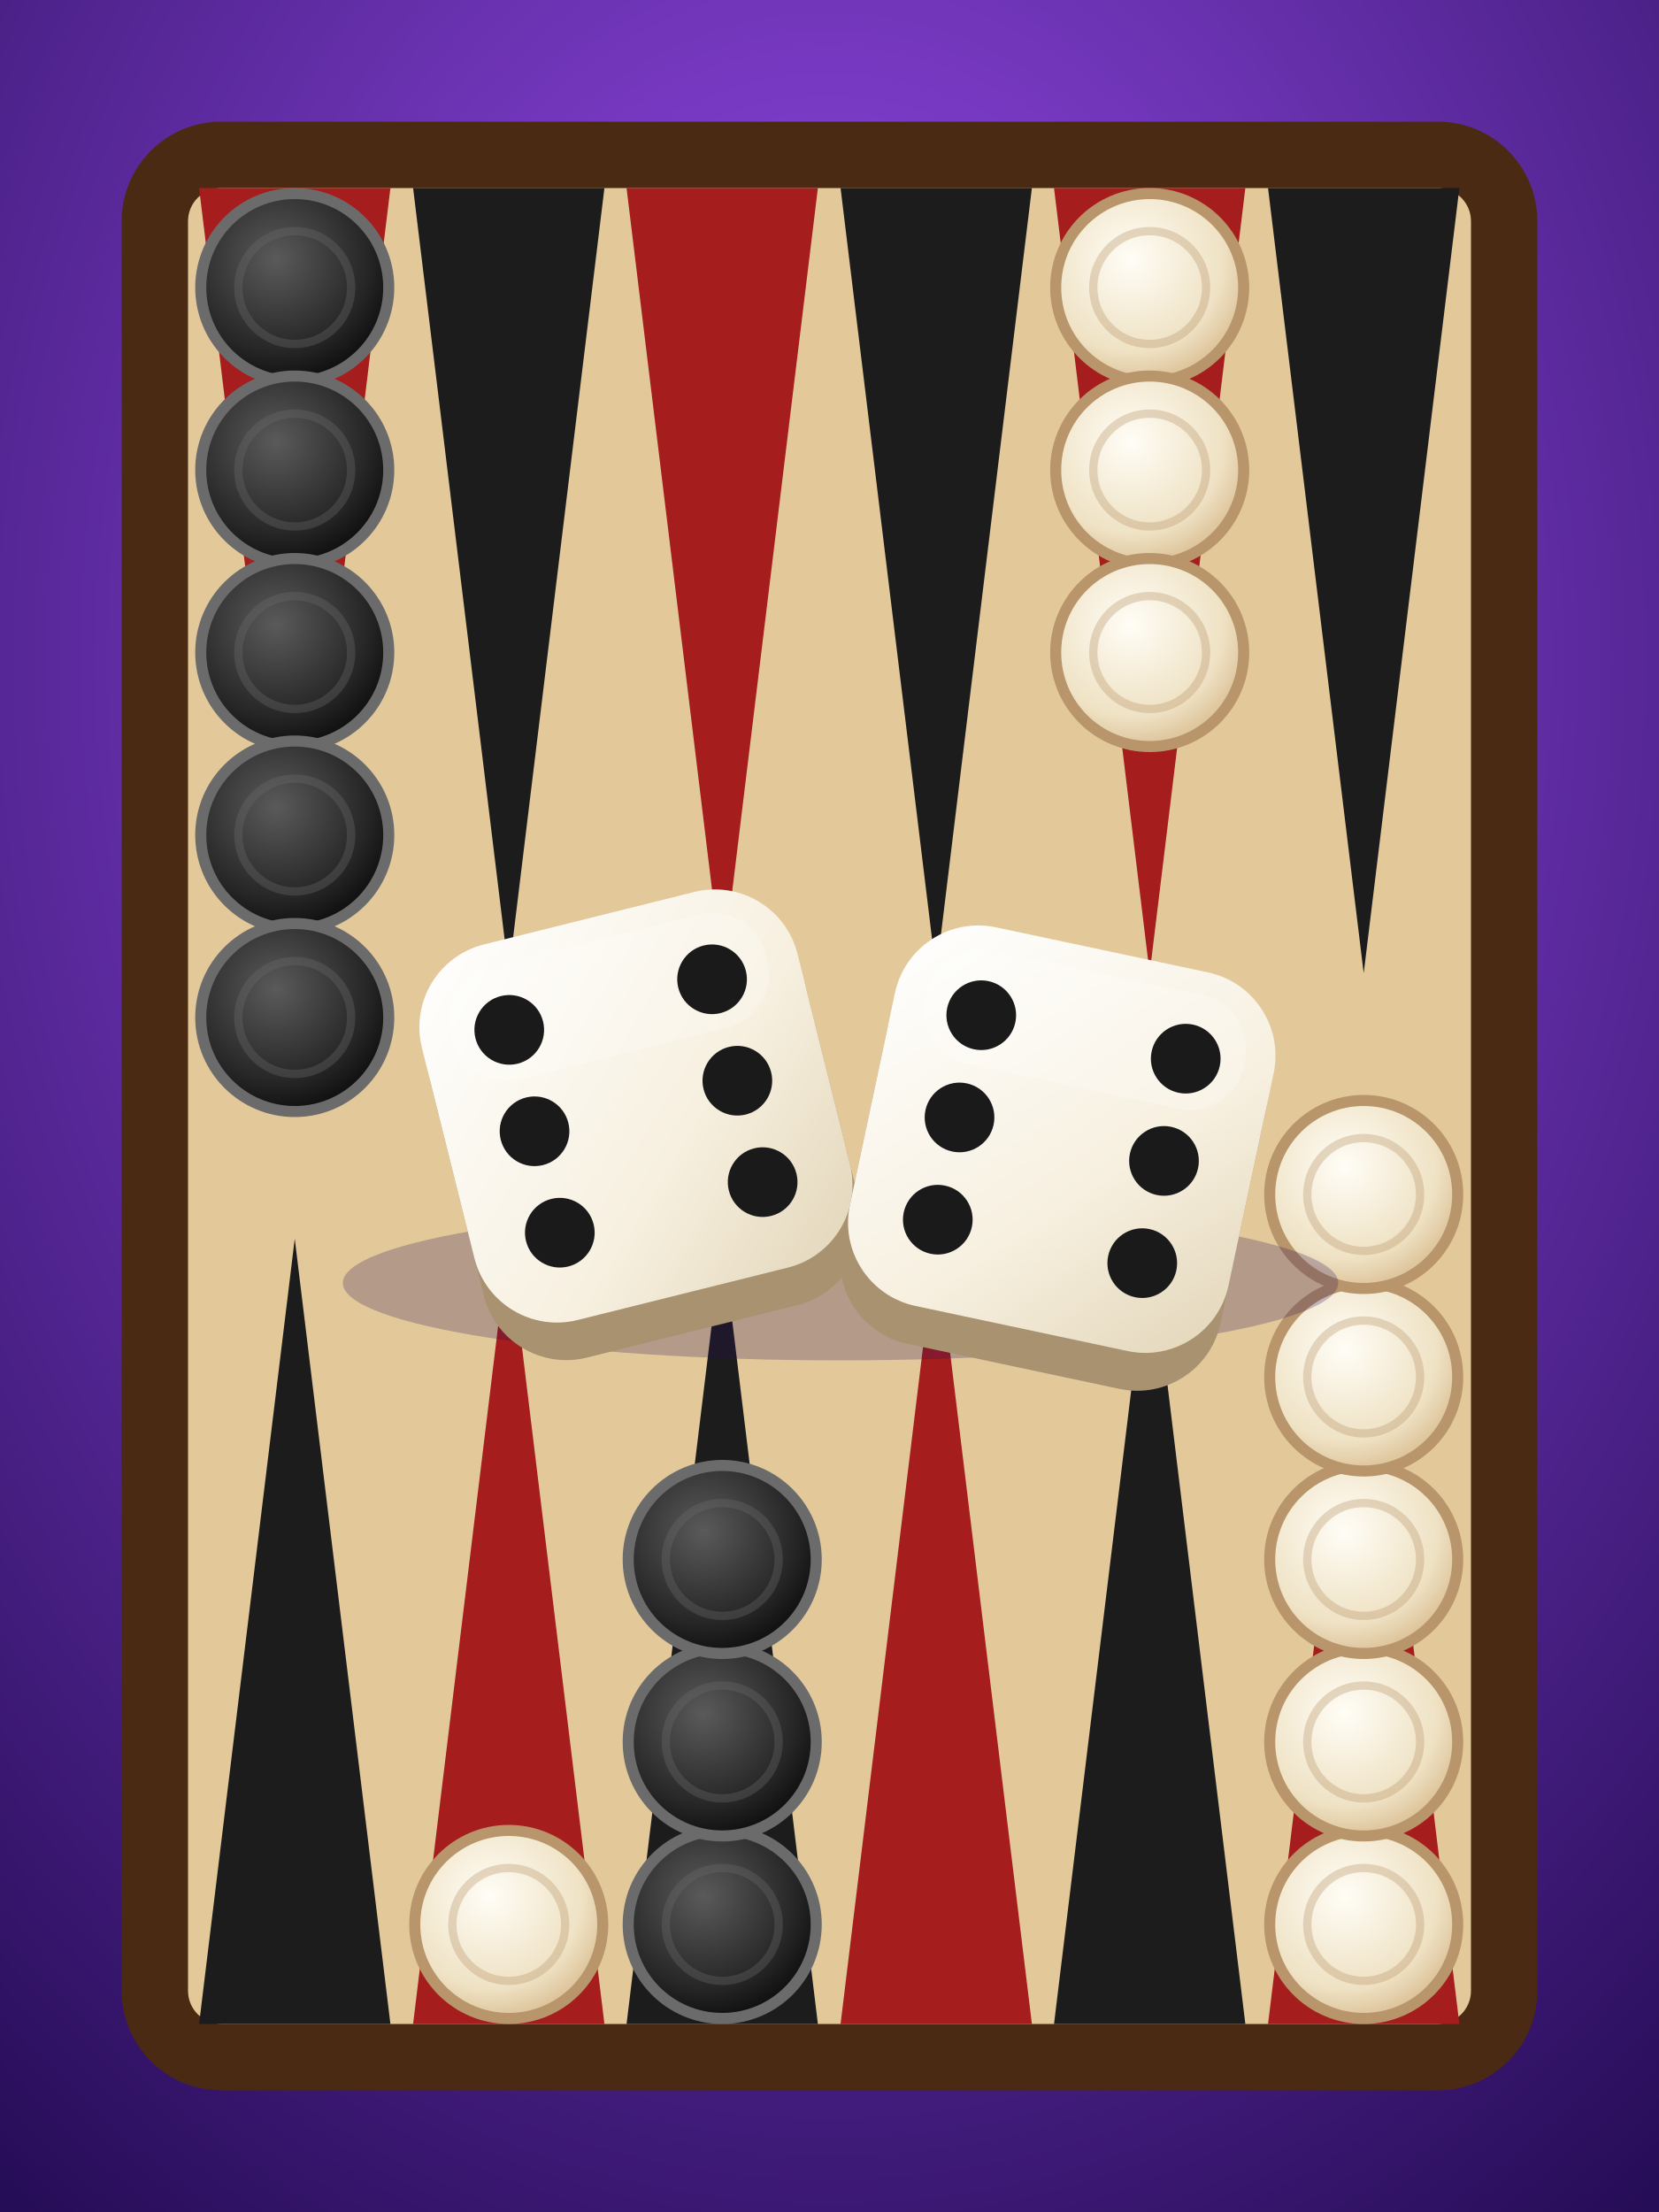
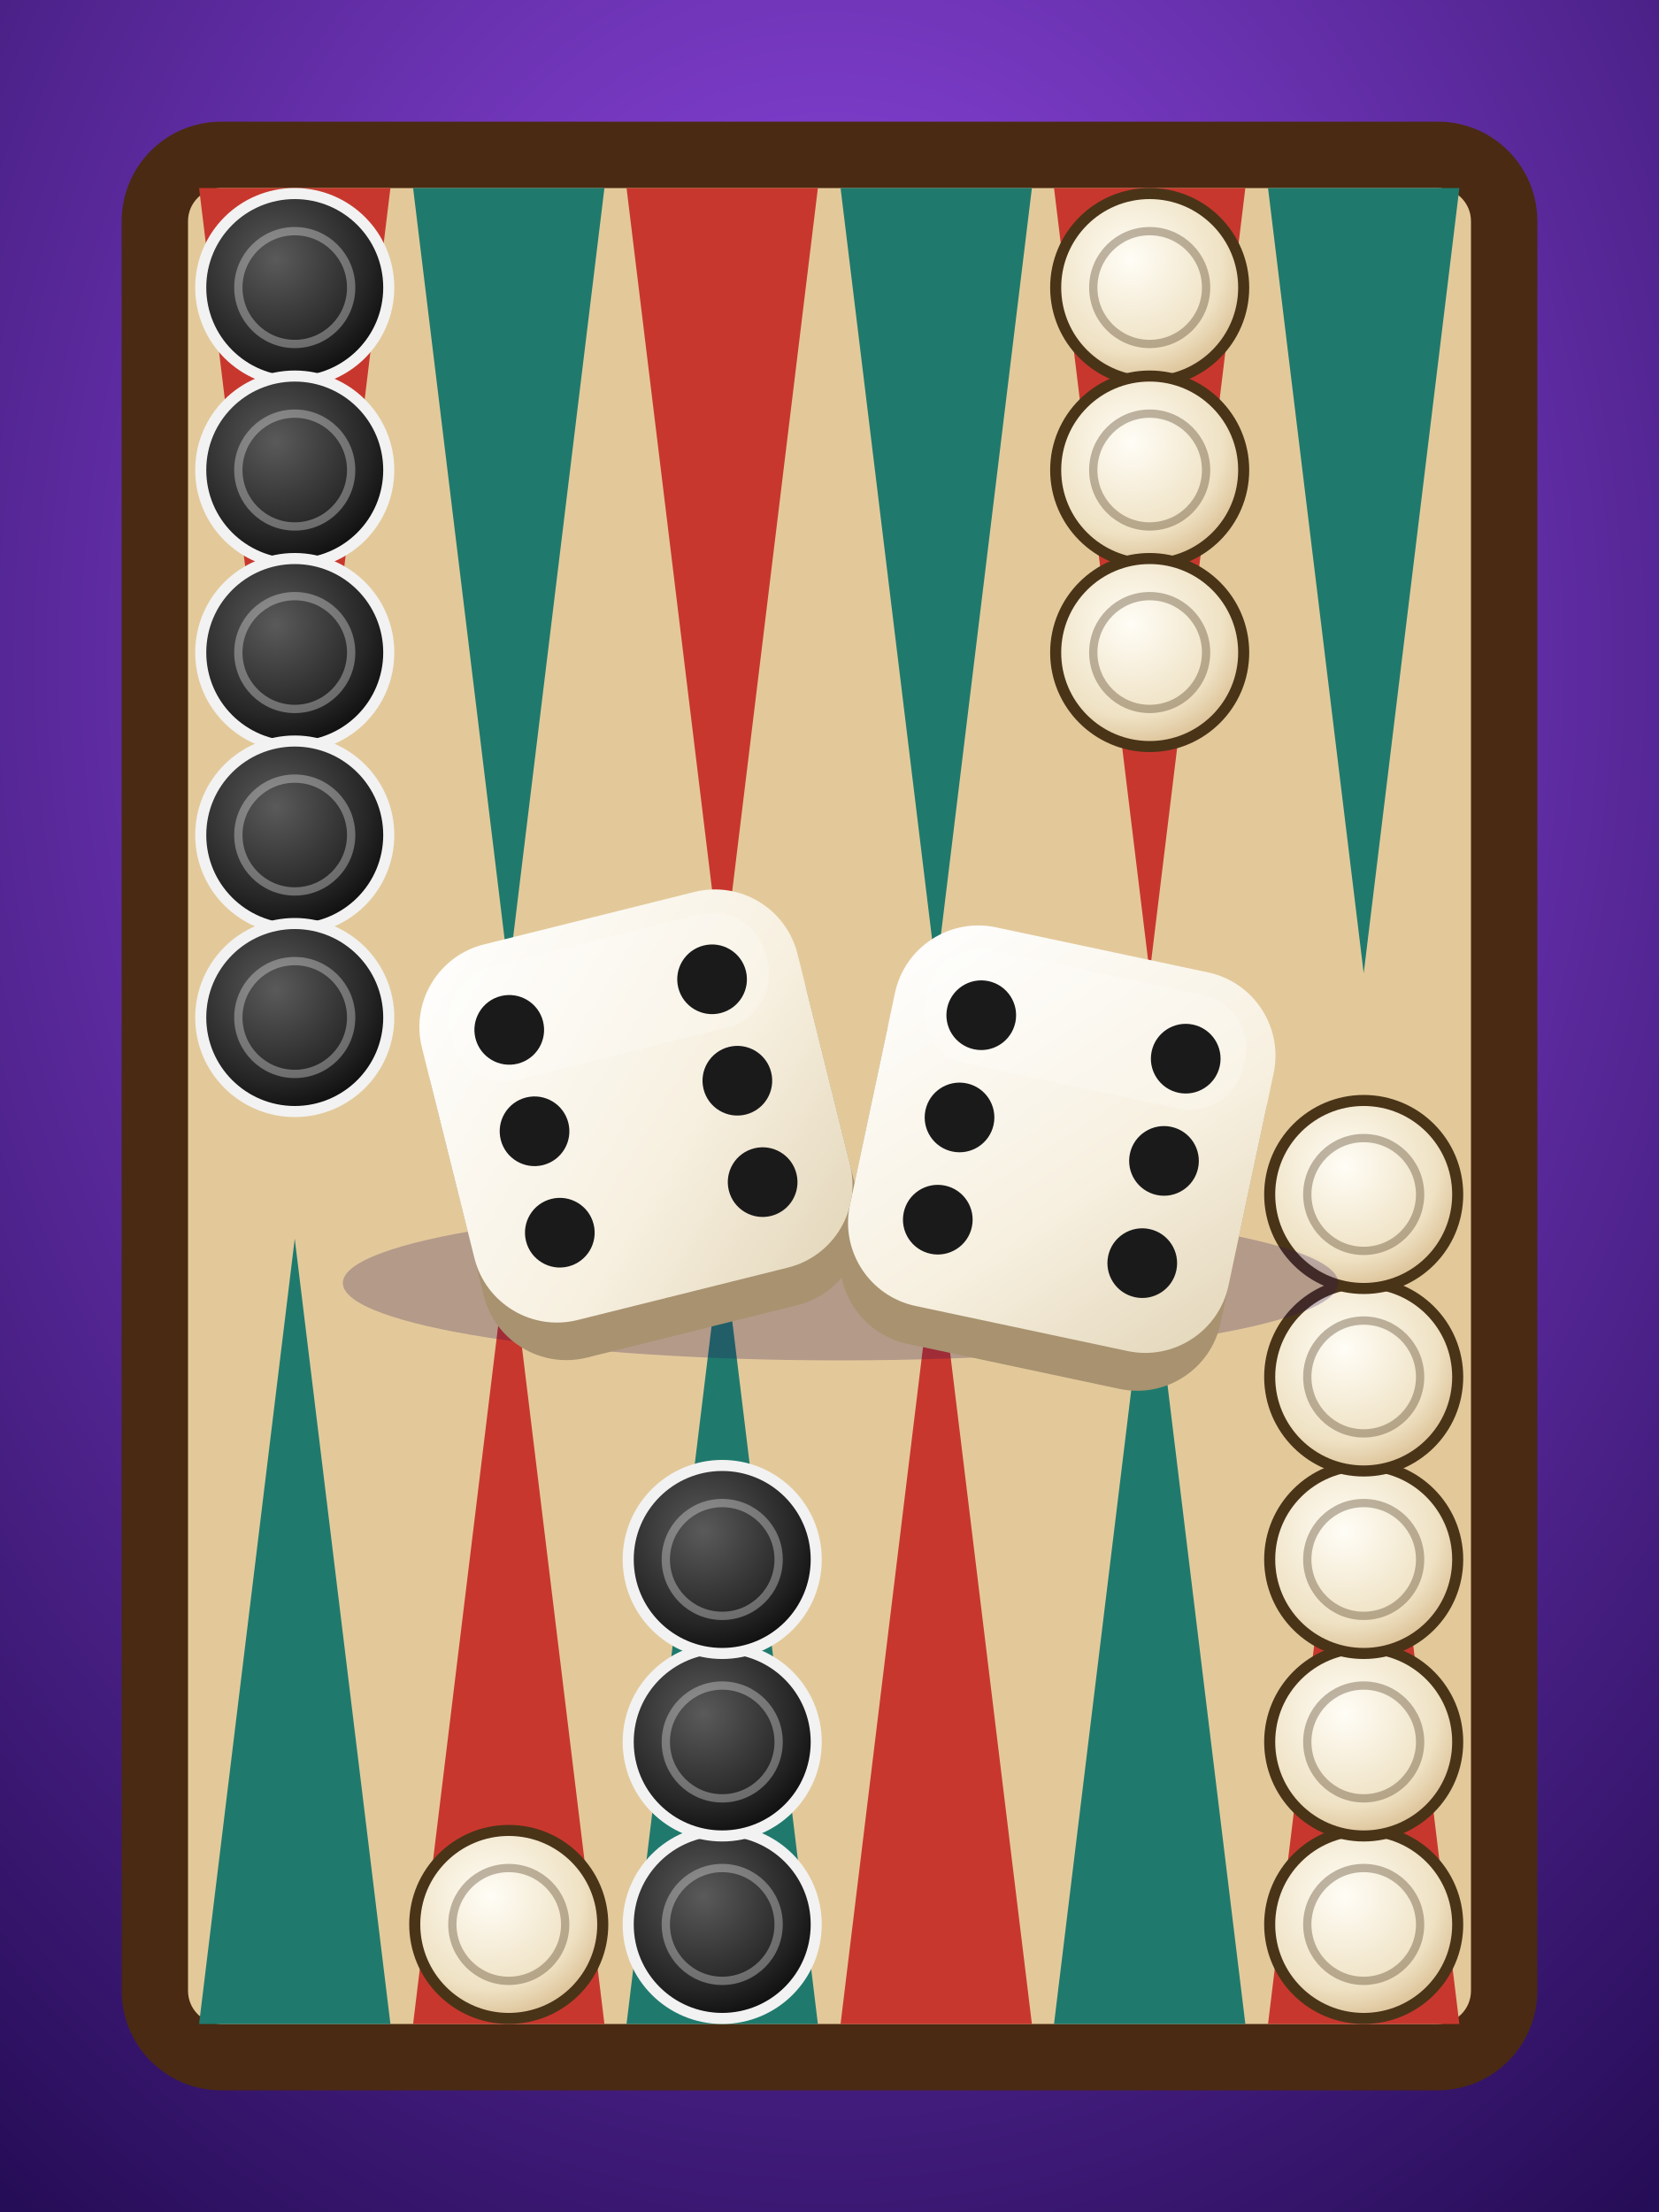
<svg xmlns="http://www.w3.org/2000/svg" viewBox="0 0 300 400" width="300" height="400">
  <defs>
    <radialGradient id="g" cx="50%" cy="30%" r="85%">
      <stop offset="0" stop-color="#9a4cf0" />
      <stop offset="1" stop-color="#260d57" />
    </radialGradient>
    <linearGradient id="d" x1="0" y1="0" x2="1" y2="1">
      <stop offset="0" stop-color="#ffffff" />
      <stop offset=".6" stop-color="#f7f0e0" />
      <stop offset="1" stop-color="#e2d5b8" />
    </linearGradient>
    <radialGradient id="cw" cx="40%" cy="35%" r="70%">
      <stop offset="0" stop-color="#fffdf6" />
      <stop offset=".7" stop-color="#efe2c4" />
      <stop offset="1" stop-color="#d8bb8e" />
    </radialGradient>
    <radialGradient id="ck" cx="40%" cy="35%" r="70%">
      <stop offset="0" stop-color="#5a5a5a" />
      <stop offset=".7" stop-color="#262626" />
      <stop offset="1" stop-color="#0a0a0a" />
    </radialGradient>
  </defs>
  <rect width="300" height="400" fill="url(#g)" />
  <rect x="22" y="22" width="256" height="356" rx="18" fill="#4a2a12" />
  <rect x="34" y="34" width="232" height="332" rx="6" fill="#e3c99a" />
-   <polygon points="36.0,34 70.6,34 53.3,176" fill="#a51d1d" />
-   <polygon points="36.0,366 70.6,366 53.3,224" fill="#1c1c1c" />
-   <polygon points="74.7,34 109.3,34 92.0,176" fill="#1c1c1c" />
-   <polygon points="74.7,366 109.3,366 92.0,224" fill="#a51d1d" />
-   <polygon points="113.3,34 147.9,34 130.6,176" fill="#a51d1d" />
-   <polygon points="113.3,366 147.9,366 130.6,224" fill="#1c1c1c" />
-   <polygon points="152.0,34 186.6,34 169.3,176" fill="#1c1c1c" />
-   <polygon points="152.0,366 186.6,366 169.3,224" fill="#a51d1d" />
-   <polygon points="190.6,34 225.2,34 207.9,176" fill="#a51d1d" />
-   <polygon points="190.6,366 225.2,366 207.9,224" fill="#1c1c1c" />
-   <polygon points="229.3,34 263.9,34 246.6,176" fill="#1c1c1c" />
-   <polygon points="229.3,366 263.9,366 246.6,224" fill="#a51d1d" />
-   <circle cx="53.3" cy="52.0" r="17" fill="url(#ck)" stroke="#6b6b6b" stroke-width="2" />
-   <circle cx="53.3" cy="52.0" r="10.2" fill="none" stroke="#6b6b6b" stroke-width="1.5" opacity=".35" />
-   <circle cx="53.3" cy="85.0" r="17" fill="url(#ck)" stroke="#6b6b6b" stroke-width="2" />
-   <circle cx="53.3" cy="85.0" r="10.2" fill="none" stroke="#6b6b6b" stroke-width="1.5" opacity=".35" />
-   <circle cx="53.3" cy="118.0" r="17" fill="url(#ck)" stroke="#6b6b6b" stroke-width="2" />
-   <circle cx="53.3" cy="118.0" r="10.2" fill="none" stroke="#6b6b6b" stroke-width="1.5" opacity=".35" />
-   <circle cx="53.3" cy="151.0" r="17" fill="url(#ck)" stroke="#6b6b6b" stroke-width="2" />
-   <circle cx="53.3" cy="151.0" r="10.2" fill="none" stroke="#6b6b6b" stroke-width="1.5" opacity=".35" />
-   <circle cx="53.3" cy="184.0" r="17" fill="url(#ck)" stroke="#6b6b6b" stroke-width="2" />
-   <circle cx="53.3" cy="184.0" r="10.2" fill="none" stroke="#6b6b6b" stroke-width="1.5" opacity=".35" />
-   <circle cx="207.9" cy="52.0" r="17" fill="url(#cw)" stroke="#b8956a" stroke-width="2" />
-   <circle cx="207.9" cy="52.0" r="10.2" fill="none" stroke="#b8956a" stroke-width="1.5" opacity=".35" />
-   <circle cx="207.9" cy="85.0" r="17" fill="url(#cw)" stroke="#b8956a" stroke-width="2" />
-   <circle cx="207.9" cy="85.0" r="10.2" fill="none" stroke="#b8956a" stroke-width="1.5" opacity=".35" />
-   <circle cx="207.9" cy="118.0" r="17" fill="url(#cw)" stroke="#b8956a" stroke-width="2" />
-   <circle cx="207.9" cy="118.0" r="10.2" fill="none" stroke="#b8956a" stroke-width="1.5" opacity=".35" />
-   <circle cx="246.6" cy="348.0" r="17" fill="url(#cw)" stroke="#b8956a" stroke-width="2" />
-   <circle cx="246.6" cy="348.0" r="10.2" fill="none" stroke="#b8956a" stroke-width="1.5" opacity=".35" />
-   <circle cx="246.6" cy="315.0" r="17" fill="url(#cw)" stroke="#b8956a" stroke-width="2" />
-   <circle cx="246.6" cy="315.0" r="10.2" fill="none" stroke="#b8956a" stroke-width="1.5" opacity=".35" />
-   <circle cx="246.6" cy="282.0" r="17" fill="url(#cw)" stroke="#b8956a" stroke-width="2" />
-   <circle cx="246.6" cy="282.0" r="10.2" fill="none" stroke="#b8956a" stroke-width="1.5" opacity=".35" />
-   <circle cx="246.6" cy="249.0" r="17" fill="url(#cw)" stroke="#b8956a" stroke-width="2" />
-   <circle cx="246.6" cy="249.0" r="10.2" fill="none" stroke="#b8956a" stroke-width="1.5" opacity=".35" />
-   <circle cx="246.6" cy="216.0" r="17" fill="url(#cw)" stroke="#b8956a" stroke-width="2" />
-   <circle cx="246.6" cy="216.0" r="10.2" fill="none" stroke="#b8956a" stroke-width="1.5" opacity=".35" />
-   <circle cx="130.6" cy="348.0" r="17" fill="url(#ck)" stroke="#6b6b6b" stroke-width="2" />
-   <circle cx="130.6" cy="348.0" r="10.2" fill="none" stroke="#6b6b6b" stroke-width="1.5" opacity=".35" />
-   <circle cx="130.6" cy="315.0" r="17" fill="url(#ck)" stroke="#6b6b6b" stroke-width="2" />
-   <circle cx="130.6" cy="315.0" r="10.2" fill="none" stroke="#6b6b6b" stroke-width="1.5" opacity=".35" />
-   <circle cx="130.6" cy="282.0" r="17" fill="url(#ck)" stroke="#6b6b6b" stroke-width="2" />
-   <circle cx="130.6" cy="282.0" r="10.2" fill="none" stroke="#6b6b6b" stroke-width="1.5" opacity=".35" />
-   <circle cx="92.0" cy="348.0" r="17" fill="url(#cw)" stroke="#b8956a" stroke-width="2" />
-   <circle cx="92.0" cy="348.0" r="10.2" fill="none" stroke="#b8956a" stroke-width="1.5" opacity=".35" />
+   <polygon points="36.0,34 70.6,34 53.3,176" fill="#c8372d" />
+   <polygon points="36.0,366 70.6,366 53.3,224" fill="#1f7a6d" />
+   <polygon points="74.7,34 109.3,34 92.0,176" fill="#1f7a6d" />
+   <polygon points="74.7,366 109.3,366 92.0,224" fill="#c8372d" />
+   <polygon points="113.3,34 147.9,34 130.6,176" fill="#c8372d" />
+   <polygon points="113.3,366 147.9,366 130.6,224" fill="#1f7a6d" />
+   <polygon points="152.0,34 186.6,34 169.3,176" fill="#1f7a6d" />
+   <polygon points="152.0,366 186.6,366 169.3,224" fill="#c8372d" />
+   <polygon points="190.6,34 225.2,34 207.9,176" fill="#c8372d" />
+   <polygon points="190.6,366 225.2,366 207.9,224" fill="#1f7a6d" />
+   <polygon points="229.3,34 263.9,34 246.6,176" fill="#1f7a6d" />
+   <polygon points="229.3,366 263.9,366 246.6,224" fill="#c8372d" />
+   <circle cx="53.3" cy="52.0" r="17" fill="url(#ck)" stroke="#f2f2f2" stroke-width="2" />
+   <circle cx="53.3" cy="52.0" r="10.2" fill="none" stroke="#f2f2f2" stroke-width="1.5" opacity=".35" />
+   <circle cx="53.3" cy="85.0" r="17" fill="url(#ck)" stroke="#f2f2f2" stroke-width="2" />
+   <circle cx="53.3" cy="85.0" r="10.2" fill="none" stroke="#f2f2f2" stroke-width="1.5" opacity=".35" />
+   <circle cx="53.3" cy="118.0" r="17" fill="url(#ck)" stroke="#f2f2f2" stroke-width="2" />
+   <circle cx="53.3" cy="118.0" r="10.2" fill="none" stroke="#f2f2f2" stroke-width="1.5" opacity=".35" />
+   <circle cx="53.3" cy="151.0" r="17" fill="url(#ck)" stroke="#f2f2f2" stroke-width="2" />
+   <circle cx="53.3" cy="151.0" r="10.2" fill="none" stroke="#f2f2f2" stroke-width="1.5" opacity=".35" />
+   <circle cx="53.3" cy="184.0" r="17" fill="url(#ck)" stroke="#f2f2f2" stroke-width="2" />
+   <circle cx="53.3" cy="184.0" r="10.2" fill="none" stroke="#f2f2f2" stroke-width="1.5" opacity=".35" />
+   <circle cx="207.9" cy="52.0" r="17" fill="url(#cw)" stroke="#4a3418" stroke-width="2" />
+   <circle cx="207.9" cy="52.0" r="10.2" fill="none" stroke="#4a3418" stroke-width="1.5" opacity=".35" />
+   <circle cx="207.9" cy="85.0" r="17" fill="url(#cw)" stroke="#4a3418" stroke-width="2" />
+   <circle cx="207.9" cy="85.0" r="10.2" fill="none" stroke="#4a3418" stroke-width="1.5" opacity=".35" />
+   <circle cx="207.9" cy="118.0" r="17" fill="url(#cw)" stroke="#4a3418" stroke-width="2" />
+   <circle cx="207.9" cy="118.0" r="10.2" fill="none" stroke="#4a3418" stroke-width="1.5" opacity=".35" />
+   <circle cx="246.6" cy="348.0" r="17" fill="url(#cw)" stroke="#4a3418" stroke-width="2" />
+   <circle cx="246.6" cy="348.0" r="10.2" fill="none" stroke="#4a3418" stroke-width="1.5" opacity=".35" />
+   <circle cx="246.6" cy="315.0" r="17" fill="url(#cw)" stroke="#4a3418" stroke-width="2" />
+   <circle cx="246.6" cy="315.0" r="10.2" fill="none" stroke="#4a3418" stroke-width="1.5" opacity=".35" />
+   <circle cx="246.6" cy="282.0" r="17" fill="url(#cw)" stroke="#4a3418" stroke-width="2" />
+   <circle cx="246.6" cy="282.0" r="10.2" fill="none" stroke="#4a3418" stroke-width="1.5" opacity=".35" />
+   <circle cx="246.6" cy="249.0" r="17" fill="url(#cw)" stroke="#4a3418" stroke-width="2" />
+   <circle cx="246.6" cy="249.0" r="10.2" fill="none" stroke="#4a3418" stroke-width="1.5" opacity=".35" />
+   <circle cx="246.6" cy="216.0" r="17" fill="url(#cw)" stroke="#4a3418" stroke-width="2" />
+   <circle cx="246.6" cy="216.0" r="10.2" fill="none" stroke="#4a3418" stroke-width="1.5" opacity=".35" />
+   <circle cx="130.6" cy="348.0" r="17" fill="url(#ck)" stroke="#f2f2f2" stroke-width="2" />
+   <circle cx="130.6" cy="348.0" r="10.2" fill="none" stroke="#f2f2f2" stroke-width="1.5" opacity=".35" />
+   <circle cx="130.6" cy="315.0" r="17" fill="url(#ck)" stroke="#f2f2f2" stroke-width="2" />
+   <circle cx="130.6" cy="315.0" r="10.2" fill="none" stroke="#f2f2f2" stroke-width="1.5" opacity=".35" />
+   <circle cx="130.6" cy="282.0" r="17" fill="url(#ck)" stroke="#f2f2f2" stroke-width="2" />
+   <circle cx="130.6" cy="282.0" r="10.2" fill="none" stroke="#f2f2f2" stroke-width="1.5" opacity=".35" />
+   <circle cx="92.0" cy="348.0" r="17" fill="url(#cw)" stroke="#4a3418" stroke-width="2" />
+   <circle cx="92.0" cy="348.0" r="10.2" fill="none" stroke="#4a3418" stroke-width="1.5" opacity=".35" />
  <ellipse cx="152" cy="232" rx="90" ry="14" fill="#260d57" opacity=".25" />
  <g transform="translate(115,200) rotate(-14)">
    <rect x="-35.0" y="-28.0" width="70" height="70" rx="15.4" fill="#a89270" />
    <rect x="-35.0" y="-35.0" width="70" height="70" rx="15.4" fill="url(#d)" />
    <rect x="-29.4" y="-30.8" width="58.8" height="21.0" rx="9.8" fill="#fff" opacity=".22" />
    <circle cx="-18.9" cy="-18.9" r="6.3" fill="#1a1a1a" />
    <circle cx="18.9" cy="-18.9" r="6.3" fill="#1a1a1a" />
    <circle cx="-18.9" cy="0.0" r="6.3" fill="#1a1a1a" />
    <circle cx="18.9" cy="0.0" r="6.3" fill="#1a1a1a" />
    <circle cx="-18.9" cy="18.9" r="6.3" fill="#1a1a1a" />
    <circle cx="18.9" cy="18.9" r="6.3" fill="#1a1a1a" />
  </g>
  <g transform="translate(192,206) rotate(12)">
    <rect x="-35.0" y="-28.0" width="70" height="70" rx="15.4" fill="#a89270" />
    <rect x="-35.0" y="-35.0" width="70" height="70" rx="15.4" fill="url(#d)" />
    <rect x="-29.4" y="-30.8" width="58.8" height="21.0" rx="9.8" fill="#fff" opacity=".22" />
    <circle cx="-18.9" cy="-18.9" r="6.3" fill="#1a1a1a" />
    <circle cx="18.9" cy="-18.9" r="6.3" fill="#1a1a1a" />
    <circle cx="-18.9" cy="0.0" r="6.3" fill="#1a1a1a" />
    <circle cx="18.9" cy="0.0" r="6.3" fill="#1a1a1a" />
    <circle cx="-18.9" cy="18.9" r="6.3" fill="#1a1a1a" />
    <circle cx="18.9" cy="18.9" r="6.3" fill="#1a1a1a" />
  </g>
</svg>
